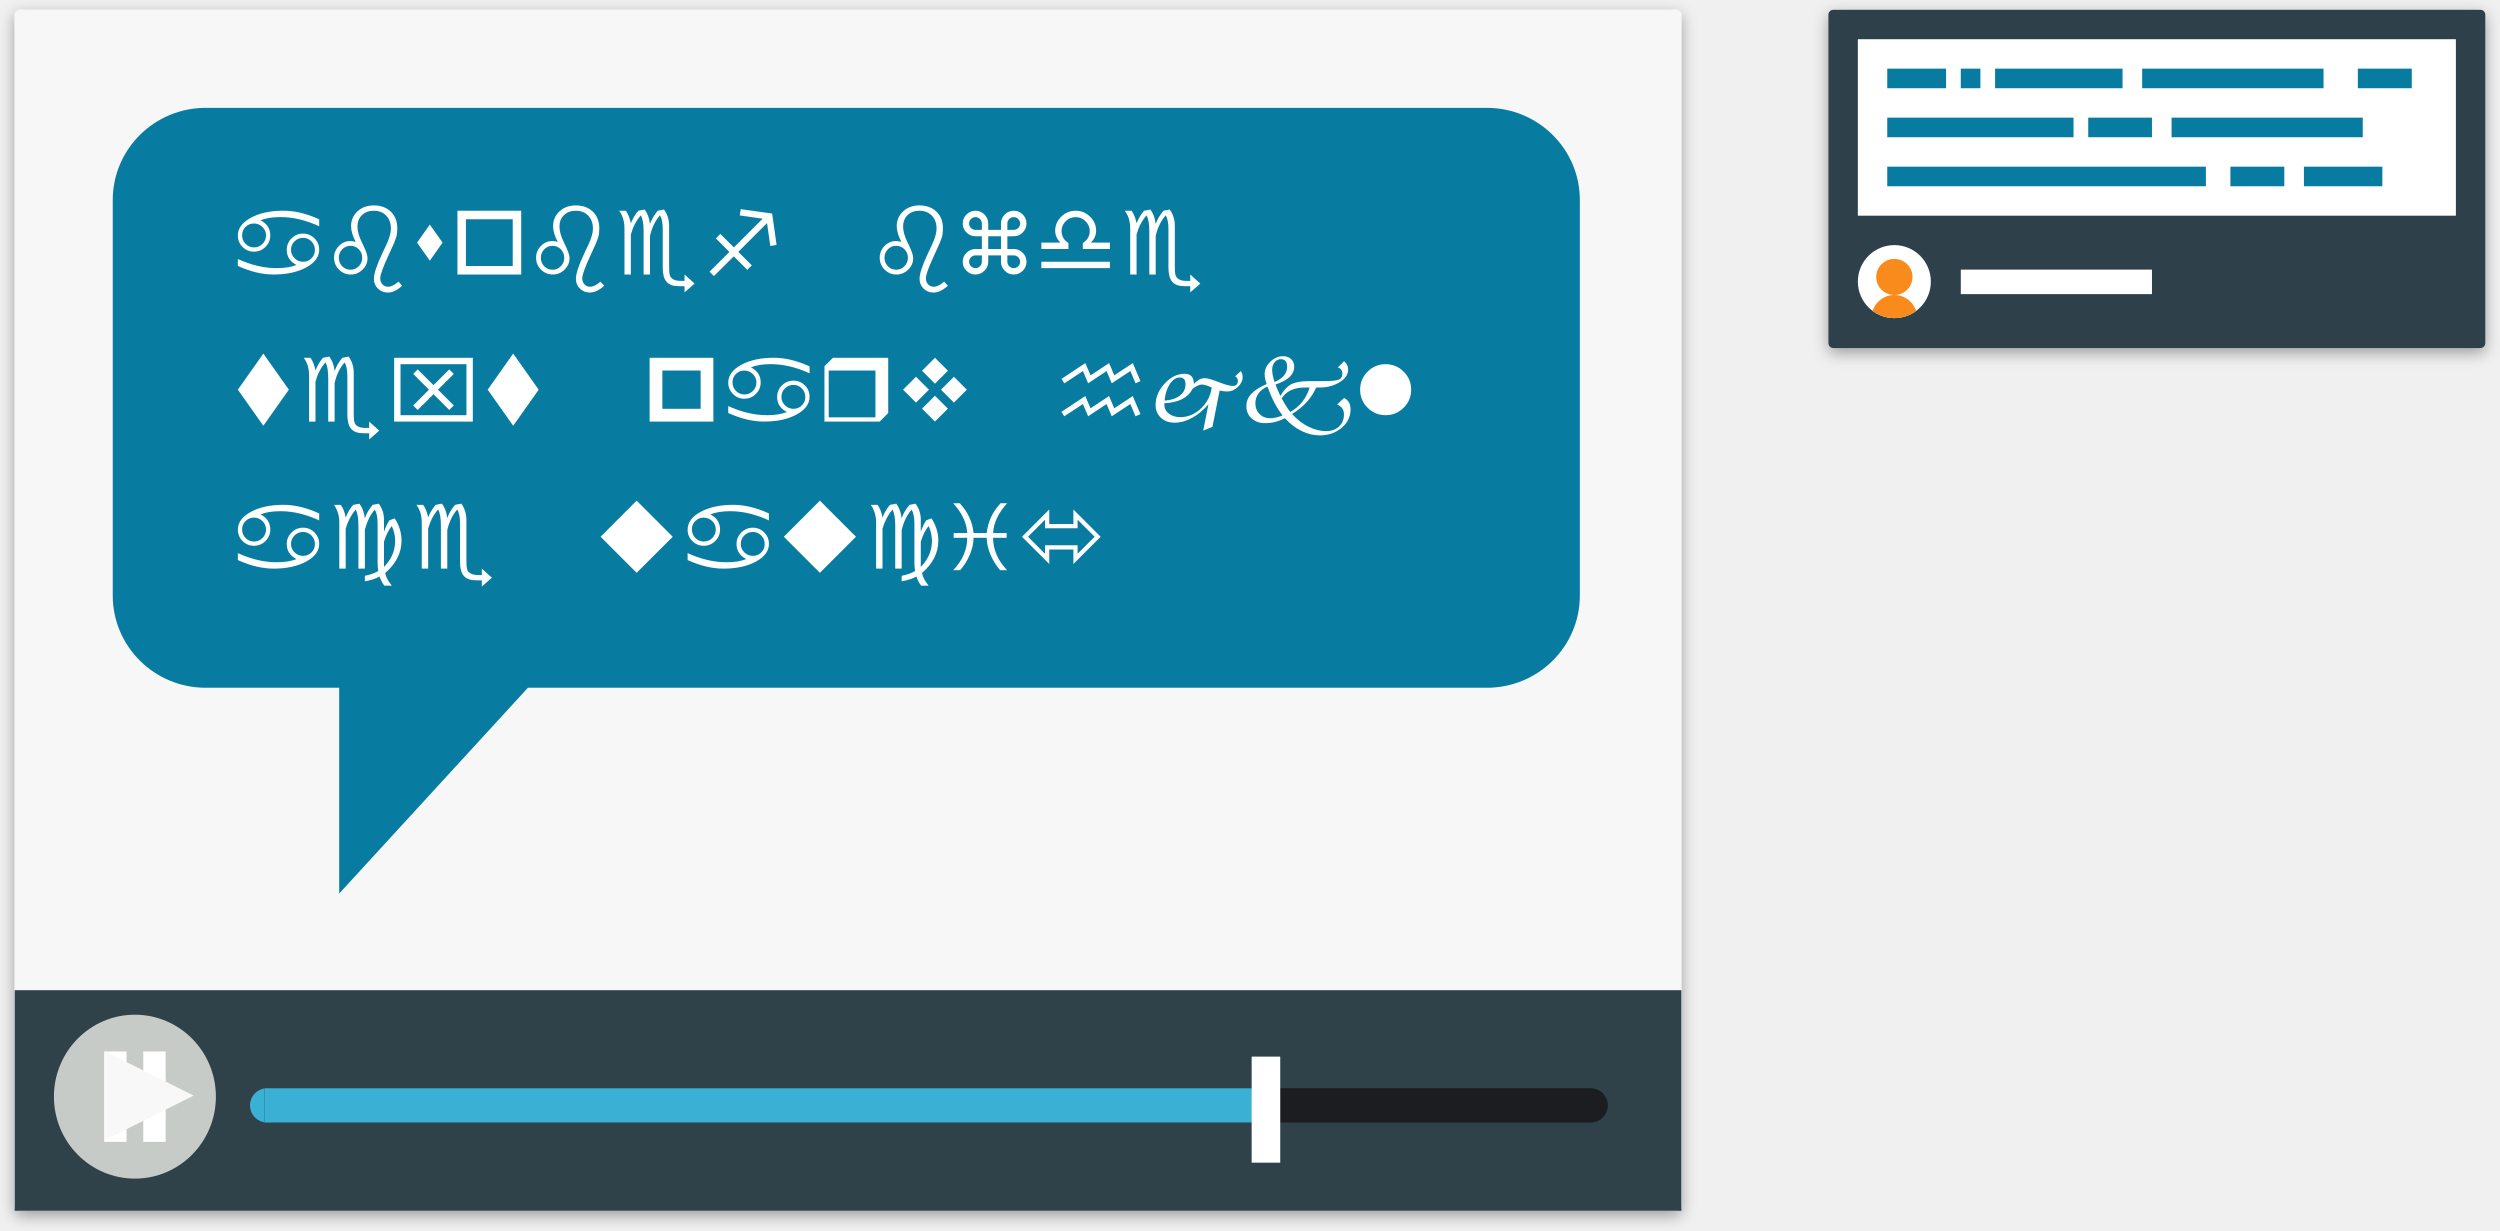
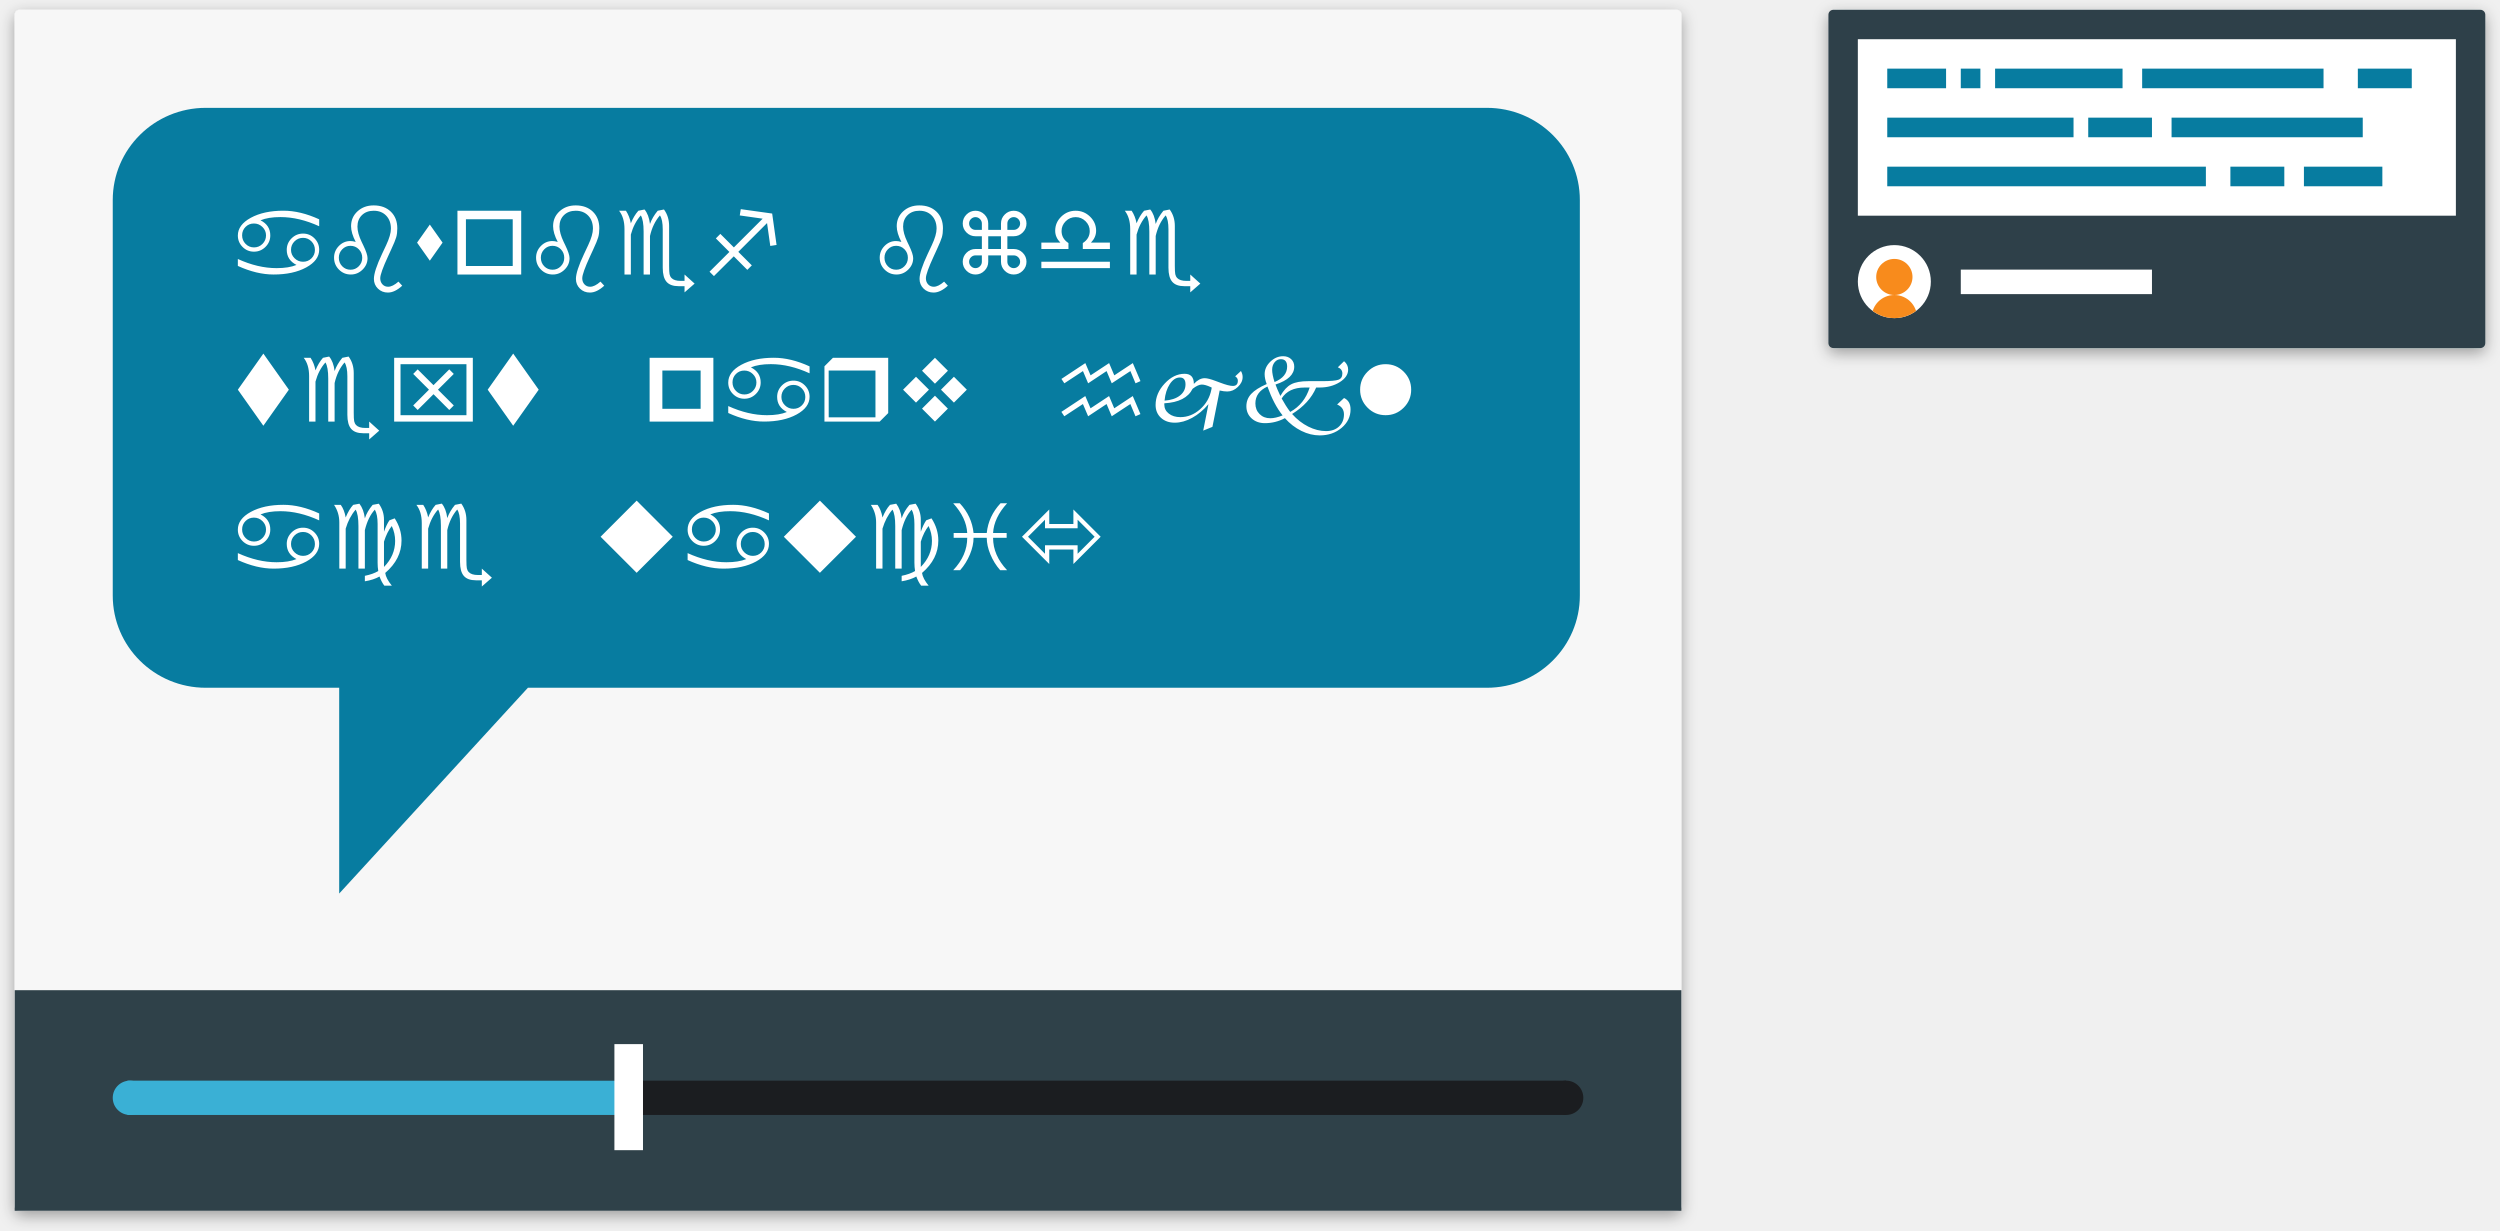
<svg xmlns="http://www.w3.org/2000/svg" xmlns:xlink="http://www.w3.org/1999/xlink" width="510px" height="251px" viewBox="0 0 510 251" version="1.1">
  <defs>
    <filter x="-50%" y="-50%" width="200%" height="200%" filterUnits="objectBoundingBox" id="filter-1">
      <feOffset dx="0" dy="1" in="SourceAlpha" result="shadowOffsetOuter1" />
      <feGaussianBlur stdDeviation="1.5" in="shadowOffsetOuter1" result="shadowBlurOuter1" />
      <feColorMatrix values="0 0 0 0 0   0 0 0 0 0   0 0 0 0 0  0 0 0 0.35 0" in="shadowBlurOuter1" type="matrix" result="shadowMatrixOuter1" />
      <feMerge>
        <feMergeNode in="shadowMatrixOuter1" />
        <feMergeNode in="SourceGraphic" />
      </feMerge>
    </filter>
    <filter x="-50%" y="-50%" width="200%" height="200%" filterUnits="objectBoundingBox" id="filter-2">
      <feOffset dx="0" dy="1" in="SourceAlpha" result="shadowOffsetOuter1" />
      <feGaussianBlur stdDeviation="1.5" in="shadowOffsetOuter1" result="shadowBlurOuter1" />
      <feColorMatrix values="0 0 0 0 0   0 0 0 0 0   0 0 0 0 0  0 0 0 0.35 0" in="shadowBlurOuter1" type="matrix" result="shadowMatrixOuter1" />
      <feMerge>
        <feMergeNode in="shadowMatrixOuter1" />
        <feMergeNode in="SourceGraphic" />
      </feMerge>
    </filter>
    <ellipse id="path-3" cx="7.447" cy="7.449" rx="7.447" ry="7.449" />
  </defs>
  <g id="animations" stroke="none" stroke-width="1" fill="none" fill-rule="evenodd">
    <g id="example-for-translate" transform="translate(3, 2)">
      <g id="translate">
        <rect id="translate-bg" fill="#F7F7F7" filter="url(#filter-1)" x="0" y="0" width="340" height="245" rx="1" />
        <path d="M319.289,119.493 C319.289,129.881 310.793,138.303 300.314,138.303 L104.693,138.303 L66.196,180.282 L66.196,138.303 L38.975,138.303 C28.496,138.303 20,129.881 20,119.493 L20,38.81 C20,28.422 28.496,20 38.975,20 L300.314,20 C310.793,20 319.289,28.422 319.289,38.81" id="chat" fill="#077CA0" />
      </g>
      <g id="user5-card" transform="translate(370, 0)">
        <rect id="card5" fill="#2F4149" filter="url(#filter-2)" x="0" y="0" width="134" height="69" rx="1" />
        <rect id="input" fill="#FFFFFF" x="6" y="6" width="122" height="36" />
        <g id="user5-avatar" transform="translate(6, 48)">
          <mask id="mask-4" fill="white">
            <use xlink:href="#path-3" />
          </mask>
          <use id="Mask" fill="#FFFFFF" xlink:href="#path-3" />
          <g id="g236" mask="url(#mask-4)" fill="#F88B1C">
            <g transform="translate(2.817748, 2.818589)">
              <path d="M8.332,3.681 C8.332,1.648 6.674,0 4.629,0 C2.584,0 0.926,1.648 0.926,3.681 C0.926,5.714 2.584,7.363 4.629,7.363 C6.674,7.363 8.332,5.714 8.332,3.681" id="Fill-1585" />
              <path d="M4.629,7.363 C2.073,7.363 0,9.424 0,11.965 L0,12.885 L9.258,12.885 L9.258,11.965 C9.258,9.424 7.185,7.363 4.629,7.363" id="Fill-1586" />
            </g>
          </g>
        </g>
        <g id="user5-line3" transform="translate(12, 32)" fill="#077CA0">
          <rect id="Rectangle-262" x="0" y="0" width="65" height="4" />
          <rect id="Rectangle-262" x="70" y="0" width="11" height="4" />
          <rect id="Rectangle-262" x="85" y="0" width="16" height="4" />
        </g>
        <g id="user5-line2" transform="translate(12, 22)" fill="#077CA0">
          <rect id="Rectangle-262" x="58" y="0" width="39" height="4" />
          <rect id="Rectangle-262" x="41" y="0" width="13" height="4" />
          <rect id="Rectangle-262" x="0" y="0" width="38" height="4" />
        </g>
        <g id="user5-line1" transform="translate(12, 12)" fill="#077CA0">
          <rect id="Rectangle-262" x="52" y="0" width="37" height="4" />
          <rect id="Rectangle-262" x="96" y="0" width="11" height="4" />
          <rect id="Rectangle-262" x="22" y="0" width="26" height="4" />
          <rect id="Rectangle-262" x="0" y="0" width="12" height="4" />
          <rect id="Rectangle-262" x="15" y="0" width="4" height="4" />
        </g>
        <rect id="user5-name" fill="#FFFFFF" x="27" y="53" width="39" height="5" />
      </g>
      <rect id="translate-ui" fill="#2F4149" x="0" y="200" width="340" height="45" />
-       <g id="translate-control" transform="translate(8, 205)">
-         <circle id="start" fill="#3AB0D5" cx="43.5" cy="18.5" r="3.5" />
-         <rect id="empty-bar" fill="#1B1D20" x="43" y="15" width="270" height="7" />
-         <rect id="progress-3" fill="#3AB0D5" x="43" y="15" width="204" height="7" />
-         <g id="btn">
-           <path d="M33.04,16.718 C33.04,25.951 25.643,33.436 16.52,33.436 C7.396,33.436 0,25.951 0,16.718 C0,7.485 7.396,0 16.52,0 C25.643,0 33.04,7.485 33.04,16.718" fill="#C7CBC7" />
-           <g id="pause-3" transform="translate(10, 7)" fill="#FFFFFF">
-             <path d="M8.798,1.071 L12.216,1.071 L12.216,18.365 L8.798,18.365 L8.798,1.071 L8.798,1.071 Z" id="Fill-1899" />
-             <path d="M0.823,1.071 L4.241,1.071 L4.241,18.365 L0.823,18.365 L0.823,1.071 L0.823,1.071 Z" id="Fill-1901" />
-             <path d="M0.254,0.494 L4.811,0.494 L4.811,18.941 L0.254,18.941 L0.254,0.494 L0.254,0.494 Z M1.393,17.789 L3.672,17.789 L3.672,1.647 L1.393,1.647 L1.393,17.789 L1.393,17.789 Z" id="Fill-1902" />
-             <path d="M8.229,0.494 L12.786,0.494 L12.786,18.941 L8.229,18.941 L8.229,0.494 L8.229,0.494 Z M9.368,17.789 L11.647,17.789 L11.647,1.647 L9.368,1.647 L9.368,17.789 L9.368,17.789 Z" id="Fill-1900" />
-           </g>
-           <path d="M10.5,25.5 L10.5,7.5 L28.5,16.5 L10.5,25.5 Z" id="play-3" fill="#F8F8F8" />
-         </g>
-         <circle id="end" fill="#1B1D20" cx="313.5" cy="18.5" r="3.5" />
-         <rect id="bar-3" fill="#FFFFFF" x="244.339" y="8.548" width="5.831" height="21.635" />
-       </g>
      <path d="M45.521,52.251 L45.521,50.836 C48.245,52.078 50.879,52.699 53.422,52.699 C55.086,52.699 56.439,52.482 57.482,52.049 C56.82,51.709 56.324,51.283 55.993,50.77 C55.662,50.257 55.496,49.655 55.496,48.964 C55.496,48.056 55.823,47.276 56.476,46.626 C57.129,45.976 57.913,45.65 58.827,45.65 C59.729,45.65 60.503,45.973 61.147,46.617 C61.792,47.262 62.114,48.038 62.114,48.946 C62.114,50.394 61.231,51.598 59.464,52.559 C57.698,53.52 55.481,54 52.815,54 C50.513,54 48.081,53.417 45.521,52.251 L45.521,52.251 Z M56.366,48.973 C56.366,49.635 56.608,50.205 57.091,50.682 C57.575,51.16 58.153,51.398 58.827,51.398 C59.501,51.398 60.072,51.166 60.541,50.7 C61.01,50.234 61.244,49.664 61.244,48.99 C61.244,48.305 61.008,47.722 60.537,47.241 C60.065,46.761 59.492,46.521 58.818,46.521 C58.139,46.521 57.56,46.759 57.083,47.237 C56.605,47.714 56.366,48.293 56.366,48.973 L56.366,48.973 Z M62.114,42.741 L62.114,44.156 C59.39,42.908 56.756,42.284 54.213,42.284 C52.549,42.284 51.192,42.504 50.144,42.943 C50.812,43.277 51.311,43.702 51.642,44.218 C51.973,44.733 52.139,45.337 52.139,46.028 C52.139,46.937 51.812,47.716 51.159,48.366 C50.505,49.017 49.722,49.342 48.808,49.342 C47.899,49.342 47.125,49.02 46.483,48.375 C45.841,47.73 45.521,46.954 45.521,46.046 C45.521,44.593 46.404,43.386 48.17,42.425 C49.937,41.464 52.153,40.983 54.819,40.983 C57.128,40.983 59.56,41.569 62.114,42.741 L62.114,42.741 Z M51.269,46.02 C51.269,45.352 51.025,44.78 50.539,44.306 C50.053,43.831 49.473,43.594 48.799,43.594 C48.125,43.594 47.555,43.827 47.089,44.292 C46.624,44.758 46.391,45.328 46.391,46.002 C46.391,46.688 46.626,47.271 47.098,47.751 C47.57,48.231 48.143,48.472 48.816,48.472 C49.496,48.472 50.075,48.231 50.552,47.751 C51.03,47.271 51.269,46.693 51.269,46.02 L51.269,46.02 Z M79.051,56.285 C78.037,57.217 77.064,57.683 76.133,57.683 C75.324,57.683 74.646,57.415 74.098,56.878 C73.55,56.342 73.276,55.682 73.276,54.896 C73.276,53.848 73.827,52.154 74.929,49.816 L75.772,48.023 C76.423,46.635 76.748,45.51 76.748,44.648 C76.748,43.547 76.427,42.662 75.786,41.994 C75.144,41.326 74.296,40.992 73.241,40.992 C72.251,40.992 71.45,41.29 70.837,41.884 C70.225,42.479 69.919,43.26 69.919,44.227 C69.919,45.117 70.206,46.16 70.78,47.355 L71.123,48.067 C71.691,49.245 71.976,50.112 71.976,50.669 C71.976,51.565 71.637,52.345 70.96,53.007 C70.284,53.669 69.485,54 68.565,54 C67.616,54 66.809,53.666 66.144,52.998 C65.479,52.33 65.146,51.519 65.146,50.563 C65.146,49.644 65.475,48.848 66.131,48.177 C66.787,47.506 67.569,47.171 68.478,47.171 C68.806,47.171 69.169,47.232 69.567,47.355 C68.935,46.143 68.618,45.07 68.618,44.139 C68.618,42.926 69.056,41.917 69.932,41.111 C70.808,40.305 71.908,39.902 73.232,39.902 C74.686,39.902 75.852,40.329 76.73,41.181 C77.609,42.034 78.049,43.166 78.049,44.578 C78.049,45.281 77.976,45.888 77.829,46.397 C77.683,46.907 77.337,47.748 76.792,48.92 L76.186,50.238 C75.107,52.57 74.568,54.079 74.568,54.765 C74.568,55.269 74.719,55.683 75.021,56.008 C75.323,56.333 75.708,56.496 76.177,56.496 C76.792,56.496 77.495,56.147 78.286,55.45 L79.051,56.285 Z M66.122,50.572 C66.122,51.264 66.352,51.845 66.812,52.317 C67.272,52.789 67.839,53.024 68.513,53.024 C69.169,53.024 69.73,52.787 70.196,52.312 C70.662,51.838 70.895,51.264 70.895,50.59 C70.895,49.904 70.663,49.326 70.2,48.854 C69.737,48.382 69.169,48.146 68.495,48.146 C67.839,48.146 67.279,48.384 66.816,48.858 C66.354,49.333 66.122,49.904 66.122,50.572 L66.122,50.572 Z M82.083,47.496 L84.685,43.813 L87.286,47.496 L84.685,51.179 L82.083,47.496 Z M92.05,52.269 L101.595,52.269 L101.595,42.724 L92.05,42.724 L92.05,52.269 Z M90.318,54 L90.318,40.992 L103.326,40.992 L103.326,54 L90.318,54 Z M120.263,56.285 C119.249,57.217 118.276,57.683 117.345,57.683 C116.536,57.683 115.858,57.415 115.31,56.878 C114.762,56.342 114.488,55.682 114.488,54.896 C114.488,53.848 115.039,52.154 116.141,49.816 L116.984,48.023 C117.635,46.635 117.96,45.51 117.96,44.648 C117.96,43.547 117.639,42.662 116.998,41.994 C116.356,41.326 115.508,40.992 114.453,40.992 C113.463,40.992 112.662,41.29 112.049,41.884 C111.437,42.479 111.131,43.26 111.131,44.227 C111.131,45.117 111.418,46.16 111.992,47.355 L112.335,48.067 C112.903,49.245 113.188,50.112 113.188,50.669 C113.188,51.565 112.849,52.345 112.172,53.007 C111.496,53.669 110.697,54 109.777,54 C108.828,54 108.021,53.666 107.356,52.998 C106.691,52.33 106.358,51.519 106.358,50.563 C106.358,49.644 106.687,48.848 107.343,48.177 C107.999,47.506 108.781,47.171 109.689,47.171 C110.018,47.171 110.381,47.232 110.779,47.355 C110.146,46.143 109.83,45.07 109.83,44.139 C109.83,42.926 110.268,41.917 111.144,41.111 C112.02,40.305 113.12,39.902 114.444,39.902 C115.897,39.902 117.063,40.329 117.942,41.181 C118.821,42.034 119.261,43.166 119.261,44.578 C119.261,45.281 119.188,45.888 119.041,46.397 C118.895,46.907 118.549,47.748 118.004,48.92 L117.397,50.238 C116.319,52.57 115.78,54.079 115.78,54.765 C115.78,55.269 115.931,55.683 116.233,56.008 C116.535,56.333 116.92,56.496 117.389,56.496 C118.004,56.496 118.707,56.147 119.498,55.45 L120.263,56.285 Z M107.334,50.572 C107.334,51.264 107.564,51.845 108.024,52.317 C108.484,52.789 109.051,53.024 109.725,53.024 C110.381,53.024 110.942,52.787 111.408,52.312 C111.874,51.838 112.106,51.264 112.106,50.59 C112.106,49.904 111.875,49.326 111.412,48.854 C110.949,48.382 110.381,48.146 109.707,48.146 C109.051,48.146 108.491,48.384 108.028,48.858 C107.565,49.333 107.334,49.904 107.334,50.572 L107.334,50.572 Z M124.394,54 L124.394,44.719 C124.394,43.172 124.027,41.93 123.295,40.992 L124.692,40.992 C125.185,41.742 125.519,42.595 125.694,43.55 C126.104,42.53 126.614,41.678 127.224,40.992 L128.48,40.737 C129.066,41.423 129.438,42.407 129.597,43.69 C129.919,42.771 130.443,41.871 131.17,40.992 L132.453,40.737 C133.15,41.687 133.499,42.809 133.499,44.104 L133.499,52.198 C133.499,53.048 133.528,53.624 133.587,53.925 C133.646,54.227 133.777,54.489 133.982,54.712 C134.357,55.104 134.979,55.301 135.846,55.301 L136.646,55.301 L136.646,54 L138.702,55.854 L136.646,57.647 L136.646,56.382 L135.45,56.382 C134.313,56.382 133.487,56.083 132.972,55.485 C132.456,54.888 132.198,53.933 132.198,52.62 L132.198,44.78 C132.198,43.462 132.008,42.516 131.627,41.941 C130.654,43.061 129.978,44.461 129.597,46.143 L129.597,54 L128.296,54 L128.296,45.246 C128.296,43.67 128.105,42.568 127.725,41.941 C126.793,42.99 126.116,44.294 125.694,45.853 L125.694,54 L124.394,54 Z M154.522,41.563 L155.419,47.971 L154.136,48.173 L153.477,43.506 L147.614,49.377 L150.374,52.137 L149.451,53.051 L146.691,50.291 L142.64,54.325 L141.743,53.429 L145.795,49.395 L143.035,46.635 L143.949,45.712 L146.709,48.472 L152.58,42.609 L147.913,41.95 L148.115,40.667 L154.522,41.563 Z" id="word1" fill="#FFFFFF" />
      <path d="M190.364,56.285 C189.351,57.217 188.378,57.683 187.446,57.683 C186.638,57.683 185.959,57.415 185.412,56.878 C184.864,56.342 184.59,55.682 184.59,54.896 C184.59,53.848 185.141,52.154 186.242,49.816 L187.086,48.023 C187.736,46.635 188.062,45.51 188.062,44.648 C188.062,43.547 187.741,42.662 187.099,41.994 C186.458,41.326 185.609,40.992 184.555,40.992 C183.564,40.992 182.763,41.29 182.151,41.884 C181.539,42.479 181.232,43.26 181.232,44.227 C181.232,45.117 181.52,46.16 182.094,47.355 L182.437,48.067 C183.005,49.245 183.289,50.112 183.289,50.669 C183.289,51.565 182.951,52.345 182.274,53.007 C181.597,53.669 180.799,54 179.879,54 C178.93,54 178.123,53.666 177.458,52.998 C176.792,52.33 176.46,51.519 176.46,50.563 C176.46,49.644 176.788,48.848 177.444,48.177 C178.101,47.506 178.883,47.171 179.791,47.171 C180.119,47.171 180.482,47.232 180.881,47.355 C180.248,46.143 179.932,45.07 179.932,44.139 C179.932,42.926 180.37,41.917 181.246,41.111 C182.122,40.305 183.222,39.902 184.546,39.902 C185.999,39.902 187.165,40.329 188.044,41.181 C188.923,42.034 189.362,43.166 189.362,44.578 C189.362,45.281 189.289,45.888 189.143,46.397 C188.996,46.907 188.65,47.748 188.105,48.92 L187.499,50.238 C186.421,52.57 185.882,54.079 185.882,54.765 C185.882,55.269 186.033,55.683 186.334,56.008 C186.636,56.333 187.021,56.496 187.49,56.496 C188.105,56.496 188.809,56.147 189.6,55.45 L190.364,56.285 Z M177.436,50.572 C177.436,51.264 177.666,51.845 178.125,52.317 C178.585,52.789 179.152,53.024 179.826,53.024 C180.482,53.024 181.043,52.787 181.509,52.312 C181.975,51.838 182.208,51.264 182.208,50.59 C182.208,49.904 181.977,49.326 181.514,48.854 C181.051,48.382 180.482,48.146 179.809,48.146 C179.152,48.146 178.593,48.384 178.13,48.858 C177.667,49.333 177.436,49.904 177.436,50.572 L177.436,50.572 Z M202.502,48.797 L203.803,48.797 C204.518,48.797 205.13,49.053 205.64,49.566 C206.149,50.079 206.404,50.689 206.404,51.398 C206.404,52.107 206.149,52.718 205.64,53.231 C205.13,53.744 204.518,54 203.803,54 C203.094,54 202.483,53.745 201.97,53.235 C201.458,52.726 201.201,52.113 201.201,51.398 L201.201,50.098 L198.6,50.098 L198.6,51.398 C198.6,52.102 198.345,52.711 197.835,53.227 C197.325,53.742 196.713,54 195.998,54 C195.295,54 194.686,53.747 194.17,53.24 C193.654,52.733 193.396,52.119 193.396,51.398 C193.396,50.684 193.653,50.071 194.166,49.562 C194.678,49.052 195.289,48.797 195.998,48.797 L197.299,48.797 L197.299,46.195 L195.998,46.195 C195.289,46.195 194.678,45.94 194.166,45.431 C193.653,44.921 193.396,44.309 193.396,43.594 C193.396,42.879 193.653,42.267 194.166,41.757 C194.678,41.247 195.289,40.992 195.998,40.992 C196.707,40.992 197.318,41.247 197.831,41.757 C198.343,42.267 198.6,42.879 198.6,43.594 L198.6,44.895 L201.201,44.895 L201.201,43.594 C201.201,42.879 201.458,42.267 201.97,41.757 C202.483,41.247 203.094,40.992 203.803,40.992 C204.512,40.992 205.123,41.247 205.635,41.757 C206.148,42.267 206.404,42.879 206.404,43.594 C206.404,44.303 206.149,44.914 205.64,45.426 C205.13,45.939 204.518,46.195 203.803,46.195 L202.502,46.195 L202.502,48.797 Z M202.502,44.895 L203.803,44.895 C204.16,44.895 204.466,44.766 204.721,44.508 C204.976,44.25 205.104,43.945 205.104,43.594 C205.104,43.242 204.976,42.938 204.721,42.68 C204.466,42.422 204.16,42.293 203.803,42.293 C203.445,42.293 203.139,42.42 202.884,42.675 C202.629,42.93 202.502,43.236 202.502,43.594 L202.502,44.895 Z M197.299,50.098 L195.998,50.098 C195.641,50.098 195.334,50.227 195.08,50.484 C194.825,50.742 194.697,51.047 194.697,51.398 C194.697,51.75 194.825,52.055 195.08,52.312 C195.334,52.57 195.641,52.699 195.998,52.699 C196.355,52.699 196.662,52.57 196.917,52.312 C197.171,52.055 197.299,51.75 197.299,51.398 L197.299,50.098 Z M197.299,44.895 L197.299,43.594 C197.299,43.242 197.17,42.938 196.912,42.68 C196.654,42.422 196.35,42.293 195.998,42.293 C195.652,42.293 195.349,42.419 195.088,42.671 C194.828,42.923 194.697,43.23 194.697,43.594 C194.697,43.951 194.825,44.257 195.08,44.512 C195.334,44.767 195.641,44.895 195.998,44.895 L197.299,44.895 Z M202.502,50.098 L202.502,51.398 C202.502,51.756 202.631,52.062 202.889,52.317 C203.146,52.572 203.451,52.699 203.803,52.699 C204.154,52.699 204.459,52.572 204.717,52.317 C204.975,52.062 205.104,51.756 205.104,51.398 C205.104,51.041 204.976,50.735 204.721,50.48 C204.466,50.225 204.16,50.098 203.803,50.098 L202.502,50.098 Z M201.201,48.797 L201.201,46.195 L198.6,46.195 L198.6,48.797 L201.201,48.797 Z M209.437,52.699 L209.437,51.398 L223.42,51.398 L223.42,52.699 L209.437,52.699 Z M214.965,47.584 L214.965,48.797 L209.437,48.797 L209.437,47.496 L213.312,47.496 C212.609,46.775 212.258,45.967 212.258,45.07 C212.258,43.957 212.669,42.999 213.493,42.196 C214.316,41.394 215.296,40.992 216.433,40.992 C217.569,40.992 218.549,41.394 219.373,42.196 C220.196,42.999 220.607,43.957 220.607,45.07 C220.607,45.967 220.256,46.775 219.553,47.496 L223.42,47.496 L223.42,48.797 L217.892,48.797 L217.892,47.584 C218.835,46.975 219.307,46.157 219.307,45.132 C219.307,44.358 219.022,43.692 218.454,43.132 C217.886,42.573 217.212,42.293 216.433,42.293 C215.647,42.293 214.972,42.573 214.407,43.132 C213.841,43.692 213.559,44.358 213.559,45.132 C213.559,46.157 214.027,46.975 214.965,47.584 L214.965,47.584 Z M227.56,54 L227.56,44.719 C227.56,43.172 227.193,41.93 226.461,40.992 L227.858,40.992 C228.351,41.742 228.685,42.595 228.86,43.55 C229.271,42.53 229.78,41.678 230.39,40.992 L231.646,40.737 C232.232,41.423 232.604,42.407 232.763,43.69 C233.085,42.771 233.609,41.871 234.336,40.992 L235.619,40.737 C236.316,41.687 236.665,42.809 236.665,44.104 L236.665,52.198 C236.665,53.048 236.694,53.624 236.753,53.925 C236.812,54.227 236.943,54.489 237.148,54.712 C237.523,55.104 238.145,55.301 239.012,55.301 L239.812,55.301 L239.812,54 L241.868,55.854 L239.812,57.647 L239.812,56.382 L238.616,56.382 C237.479,56.382 236.653,56.083 236.138,55.485 C235.622,54.888 235.364,53.933 235.364,52.62 L235.364,44.78 C235.364,43.462 235.174,42.516 234.793,41.941 C233.82,43.061 233.144,44.461 232.763,46.143 L232.763,54 L231.462,54 L231.462,45.246 C231.462,43.67 231.271,42.568 230.891,41.941 C229.959,42.99 229.282,44.294 228.86,45.853 L228.86,54 L227.56,54 Z" id="word2" fill="#FFFFFF" />
      <path d="M45.521,77.496 L50.724,70.131 L55.927,77.496 L50.724,84.853 L45.521,77.496 Z M60.058,84 L60.058,74.719 C60.058,73.172 59.691,71.93 58.959,70.992 L60.356,70.992 C60.849,71.742 61.183,72.595 61.358,73.55 C61.769,72.53 62.278,71.678 62.888,70.992 L64.145,70.737 C64.73,71.423 65.103,72.407 65.261,73.69 C65.583,72.771 66.107,71.871 66.834,70.992 L68.117,70.737 C68.814,71.687 69.163,72.809 69.163,74.104 L69.163,82.198 C69.163,83.048 69.192,83.624 69.251,83.925 C69.31,84.227 69.441,84.489 69.646,84.712 C70.021,85.104 70.643,85.301 71.51,85.301 L72.31,85.301 L72.31,84 L74.366,85.854 L72.31,87.647 L72.31,86.382 L71.114,86.382 C69.978,86.382 69.151,86.083 68.636,85.485 C68.12,84.888 67.862,83.933 67.862,82.62 L67.862,74.78 C67.862,73.462 67.672,72.516 67.291,71.941 C66.318,73.061 65.642,74.461 65.261,76.143 L65.261,84 L63.96,84 L63.96,75.246 C63.96,73.67 63.77,72.568 63.389,71.941 C62.457,72.99 61.78,74.294 61.358,75.853 L61.358,84 L60.058,84 Z M77.407,84 L77.407,70.992 L93.456,70.992 L93.456,84 L77.407,84 Z M78.708,82.699 L92.155,82.699 L92.155,72.293 L78.708,72.293 L78.708,82.699 Z M85.432,76.573 L88.648,73.356 L89.571,74.279 L86.346,77.496 L89.571,80.713 L88.648,81.636 L85.432,78.419 L82.206,81.636 L81.292,80.713 L84.509,77.496 L81.292,74.279 L82.206,73.356 L85.432,76.573 Z M96.488,77.496 L101.691,70.131 L106.895,77.496 L101.691,84.853 L96.488,77.496 Z" id="word3" fill="#FFFFFF" />
      <path d="M132.122,81.398 L139.927,81.398 L139.927,73.594 L132.122,73.594 L132.122,81.398 Z M129.521,84 L129.521,70.992 L142.528,70.992 L142.528,84 L129.521,84 Z M145.561,82.251 L145.561,80.836 C148.285,82.078 150.919,82.699 153.462,82.699 C155.126,82.699 156.479,82.482 157.522,82.049 C156.86,81.709 156.364,81.283 156.033,80.77 C155.702,80.257 155.536,79.655 155.536,78.964 C155.536,78.056 155.863,77.276 156.516,76.626 C157.169,75.976 157.953,75.65 158.867,75.65 C159.77,75.65 160.543,75.973 161.188,76.617 C161.832,77.262 162.154,78.038 162.154,78.946 C162.154,80.394 161.271,81.598 159.504,82.559 C157.738,83.52 155.521,84 152.855,84 C150.553,84 148.121,83.417 145.561,82.251 L145.561,82.251 Z M156.406,78.973 C156.406,79.635 156.648,80.205 157.131,80.682 C157.615,81.16 158.193,81.398 158.867,81.398 C159.541,81.398 160.112,81.166 160.581,80.7 C161.05,80.234 161.284,79.664 161.284,78.99 C161.284,78.305 161.048,77.722 160.577,77.241 C160.105,76.761 159.532,76.521 158.858,76.521 C158.179,76.521 157.6,76.759 157.123,77.237 C156.645,77.714 156.406,78.293 156.406,78.973 L156.406,78.973 Z M162.154,72.741 L162.154,74.156 C159.43,72.908 156.796,72.284 154.253,72.284 C152.589,72.284 151.232,72.504 150.184,72.943 C150.852,73.277 151.351,73.702 151.682,74.218 C152.013,74.733 152.179,75.337 152.179,76.028 C152.179,76.937 151.852,77.716 151.199,78.366 C150.545,79.017 149.762,79.342 148.848,79.342 C147.939,79.342 147.165,79.02 146.523,78.375 C145.881,77.73 145.561,76.954 145.561,76.046 C145.561,74.593 146.444,73.386 148.21,72.425 C149.977,71.464 152.193,70.983 154.859,70.983 C157.168,70.983 159.6,71.569 162.154,72.741 L162.154,72.741 Z M151.309,76.02 C151.309,75.352 151.065,74.78 150.579,74.306 C150.093,73.831 149.513,73.594 148.839,73.594 C148.165,73.594 147.595,73.827 147.129,74.292 C146.664,74.758 146.431,75.328 146.431,76.002 C146.431,76.688 146.667,77.271 147.138,77.751 C147.61,78.231 148.183,78.472 148.856,78.472 C149.536,78.472 150.115,78.231 150.592,77.751 C151.07,77.271 151.309,76.693 151.309,76.02 L151.309,76.02 Z M175.593,83.13 L175.593,73.594 L166.048,73.594 L166.057,83.139 L175.593,83.13 Z M165.187,84 L165.187,72.724 L166.918,70.992 L178.194,70.992 L178.194,82.269 L176.463,84 L165.187,84 Z M183.863,80.133 L181.227,77.496 L183.863,74.859 L186.509,77.496 L183.863,80.133 Z M185.094,73.629 L187.73,70.992 L190.376,73.629 L187.73,76.274 L185.094,73.629 Z M191.598,74.859 L194.234,77.496 L191.598,80.133 L188.961,77.496 L191.598,74.859 Z M190.367,81.363 L187.73,84 L185.094,81.363 L187.73,78.727 L190.367,81.363 Z" id="word4" fill="#FFFFFF" />
      <path d="M213.521,82.022 L218.398,78.797 L219.471,81.293 L223.25,78.797 L224.305,81.293 L228.084,78.797 L229.648,82.471 L228.638,82.919 L227.592,80.423 L223.795,82.919 L222.74,80.423 L218.979,82.919 L217.915,80.423 L214.118,82.919 L213.521,82.022 Z M213.529,75.299 L218.407,72.073 L219.479,74.569 L223.259,72.073 L224.313,74.569 L228.093,72.073 L229.657,75.747 L228.646,76.195 L227.601,73.699 L223.795,76.195 L222.74,73.699 L218.979,76.195 L217.924,73.699 L214.127,76.195 L213.529,75.299 Z M242.454,85.846 L243.526,80.449 C242.519,81.645 241.411,82.573 240.204,83.235 C238.997,83.897 237.813,84.229 236.653,84.229 C235.493,84.229 234.551,83.895 233.828,83.227 C233.104,82.559 232.742,81.688 232.742,80.616 C232.742,79.028 233.359,77.571 234.592,76.244 C235.826,74.916 237.178,74.253 238.648,74.253 C239.281,74.253 239.756,74.424 240.072,74.767 C240.389,75.11 240.547,75.624 240.547,76.31 C240.91,75.923 241.275,75.633 241.641,75.439 C242.007,75.246 242.378,75.149 242.753,75.149 C243.257,75.149 244.021,75.346 245.047,75.738 L245.873,76.046 C247.068,76.503 247.941,76.731 248.492,76.731 C248.838,76.731 249.096,76.642 249.266,76.463 C249.436,76.285 249.521,76.017 249.521,75.659 C249.521,75.296 249.339,75 248.976,74.771 L250.153,73.682 C250.382,74.086 250.496,74.496 250.496,74.912 C250.496,75.65 250.171,76.327 249.521,76.942 C248.87,77.558 248.152,77.865 247.367,77.865 C246.916,77.865 246.397,77.798 245.812,77.663 L244.335,85.081 L242.454,85.846 Z M234.57,79.729 C235.9,79.629 236.945,79.283 237.704,78.691 C238.462,78.1 238.842,77.341 238.842,76.415 C238.842,75.946 238.747,75.595 238.556,75.36 C238.366,75.126 238.077,75.009 237.69,75.009 C236.917,75.009 236.236,75.453 235.647,76.34 C235.058,77.228 234.699,78.357 234.57,79.729 L234.57,79.729 Z M244.194,77.074 L243.948,76.951 C243.222,76.617 242.627,76.45 242.164,76.45 C241.912,76.45 241.631,76.522 241.32,76.666 C241.01,76.809 240.667,77.024 240.292,77.312 C239.384,79.122 237.462,80.109 234.526,80.273 C234.521,80.391 234.518,80.476 234.518,80.528 C234.518,81.278 234.824,81.894 235.436,82.374 C236.048,82.854 236.835,83.095 237.796,83.095 C239.272,83.095 240.616,82.559 241.826,81.486 C243.036,80.414 243.799,79.084 244.115,77.496 L244.194,77.074 Z M259.118,83.306 C257.835,83.985 256.479,84.325 255.049,84.325 C253.947,84.325 253.041,84.001 252.329,83.354 C251.617,82.707 251.261,81.879 251.261,80.871 C251.261,79.91 251.587,79.074 252.241,78.362 C252.894,77.65 253.95,76.978 255.409,76.345 C255.128,75.624 254.987,74.953 254.987,74.332 C254.987,73.383 255.373,72.535 256.143,71.788 C256.914,71.041 257.788,70.667 258.767,70.667 C259.429,70.667 259.971,70.865 260.393,71.26 C260.814,71.656 261.025,72.167 261.025,72.794 C261.025,74.399 259.751,75.615 257.202,76.441 C257.378,76.957 257.709,77.733 258.195,78.771 C258.857,77.616 259.593,76.825 260.401,76.397 C261.21,75.97 262.376,75.756 263.899,75.756 L266.686,75.756 C268.414,75.756 269.539,75.656 270.061,75.457 C270.582,75.264 270.843,74.839 270.843,74.183 C270.843,73.597 270.535,73.178 269.92,72.926 L271.186,71.687 C271.742,72.144 272.021,72.718 272.021,73.409 C272.021,74.399 271.44,75.255 270.28,75.976 C269.12,76.696 267.749,77.057 266.167,77.057 L265.499,77.057 C264.585,79.195 262.947,80.994 260.586,82.453 C261.576,83.561 262.678,84.419 263.891,85.028 C265.104,85.638 266.316,85.942 267.529,85.942 C268.619,85.942 269.498,85.629 270.166,85.002 C270.834,84.375 271.168,83.552 271.168,82.532 C271.168,81.583 270.702,80.912 269.771,80.52 L271.186,79.192 C272.07,79.608 272.513,80.385 272.513,81.521 C272.513,83.004 271.905,84.258 270.689,85.283 C269.473,86.309 267.986,86.821 266.229,86.821 C264.963,86.821 263.71,86.514 262.471,85.898 C261.232,85.283 260.114,84.419 259.118,83.306 L259.118,83.306 Z M257.009,75.94 C258.72,75.214 259.575,74.162 259.575,72.785 C259.575,72.281 259.468,71.903 259.254,71.651 C259.041,71.399 258.72,71.273 258.292,71.273 C257.788,71.273 257.366,71.481 257.026,71.897 C256.687,72.313 256.517,72.829 256.517,73.444 C256.517,74.065 256.681,74.897 257.009,75.94 L257.009,75.94 Z M258.652,82.743 C257.457,81.261 256.426,79.298 255.559,76.854 C253.918,77.616 253.098,78.765 253.098,80.3 C253.098,81.179 253.383,81.902 253.955,82.471 C254.526,83.039 255.251,83.323 256.13,83.323 C256.856,83.323 257.697,83.13 258.652,82.743 L258.652,82.743 Z M264.172,77.057 L263.144,77.057 C260.952,77.057 259.391,77.801 258.459,79.289 C259.01,80.303 259.593,81.217 260.208,82.031 C262.142,80.965 263.463,79.307 264.172,77.057 L264.172,77.057 Z M274.464,77.496 C274.464,76.061 274.972,74.834 275.989,73.818 C277.005,72.801 278.231,72.293 279.667,72.293 C281.103,72.293 282.33,72.801 283.35,73.818 C284.369,74.834 284.879,76.061 284.879,77.496 C284.879,78.932 284.369,80.158 283.35,81.174 C282.33,82.191 281.103,82.699 279.667,82.699 C278.231,82.699 277.005,82.191 275.989,81.174 C274.972,80.158 274.464,78.932 274.464,77.496 L274.464,77.496 Z" id="word5" fill="#FFFFFF" />
      <path d="M45.521,112.251 L45.521,110.836 C48.245,112.078 50.879,112.699 53.422,112.699 C55.086,112.699 56.439,112.482 57.482,112.049 C56.82,111.709 56.324,111.283 55.993,110.77 C55.662,110.257 55.496,109.655 55.496,108.964 C55.496,108.056 55.823,107.276 56.476,106.626 C57.129,105.976 57.913,105.65 58.827,105.65 C59.729,105.65 60.503,105.973 61.147,106.617 C61.792,107.262 62.114,108.038 62.114,108.946 C62.114,110.394 61.231,111.598 59.464,112.559 C57.698,113.52 55.481,114 52.815,114 C50.513,114 48.081,113.417 45.521,112.251 L45.521,112.251 Z M56.366,108.973 C56.366,109.635 56.608,110.205 57.091,110.682 C57.575,111.16 58.153,111.398 58.827,111.398 C59.501,111.398 60.072,111.166 60.541,110.7 C61.01,110.234 61.244,109.664 61.244,108.99 C61.244,108.305 61.008,107.722 60.537,107.241 C60.065,106.761 59.492,106.521 58.818,106.521 C58.139,106.521 57.56,106.759 57.083,107.237 C56.605,107.714 56.366,108.293 56.366,108.973 L56.366,108.973 Z M62.114,102.741 L62.114,104.156 C59.39,102.908 56.756,102.284 54.213,102.284 C52.549,102.284 51.192,102.504 50.144,102.943 C50.812,103.277 51.311,103.702 51.642,104.218 C51.973,104.733 52.139,105.337 52.139,106.028 C52.139,106.937 51.812,107.716 51.159,108.366 C50.505,109.017 49.722,109.342 48.808,109.342 C47.899,109.342 47.125,109.02 46.483,108.375 C45.841,107.73 45.521,106.954 45.521,106.046 C45.521,104.593 46.404,103.386 48.17,102.425 C49.937,101.464 52.153,100.983 54.819,100.983 C57.128,100.983 59.56,101.569 62.114,102.741 L62.114,102.741 Z M51.269,106.02 C51.269,105.352 51.025,104.78 50.539,104.306 C50.053,103.831 49.473,103.594 48.799,103.594 C48.125,103.594 47.555,103.827 47.089,104.292 C46.624,104.758 46.391,105.328 46.391,106.002 C46.391,106.688 46.626,107.271 47.098,107.751 C47.57,108.231 48.143,108.472 48.816,108.472 C49.496,108.472 50.075,108.231 50.552,107.751 C51.03,107.271 51.269,106.693 51.269,106.02 L51.269,106.02 Z M67.52,105.844 L67.52,114 L66.219,114 L66.219,104.552 C66.219,103.245 65.861,102.059 65.146,100.992 L66.518,100.992 C67.004,101.66 67.338,102.519 67.52,103.567 C67.959,102.483 68.469,101.625 69.049,100.992 L70.323,100.755 C70.909,101.505 71.278,102.501 71.431,103.743 C71.729,102.806 72.26,101.889 73.021,100.992 L74.278,100.755 C74.981,101.733 75.333,102.814 75.333,103.998 L75.333,106.477 C75.685,105.48 76.057,104.701 76.449,104.139 L77.521,103.743 C78.447,105.179 78.91,106.687 78.91,108.27 C78.91,109.523 78.633,110.701 78.08,111.803 C77.526,112.904 76.695,113.93 75.588,114.879 C75.693,115.641 76.142,116.505 76.933,117.472 L75.403,117.472 C75.034,117.003 74.706,116.382 74.419,115.608 C73.604,116.071 72.608,116.396 71.431,116.584 L71.431,115.468 C72.544,115.239 73.455,114.914 74.164,114.492 C74.076,113.93 74.032,113.364 74.032,112.796 L74.032,104.886 C74.032,103.597 73.845,102.624 73.47,101.968 C72.55,102.958 71.87,104.353 71.431,106.151 L71.431,114 L70.121,114 L70.121,105.325 C70.121,103.714 69.931,102.595 69.55,101.968 C68.653,103.011 67.977,104.303 67.52,105.844 L67.52,105.844 Z M75.333,113.657 C76.095,112.884 76.665,112.053 77.042,111.166 C77.42,110.278 77.609,109.336 77.609,108.34 C77.609,107.297 77.381,106.286 76.924,105.308 C76.279,106.104 75.749,107.168 75.333,108.498 L75.333,113.657 Z M83.041,114 L83.041,104.719 C83.041,103.172 82.675,101.93 81.942,100.992 L83.34,100.992 C83.832,101.742 84.166,102.595 84.342,103.55 C84.752,102.53 85.262,101.678 85.871,100.992 L87.128,100.737 C87.714,101.423 88.086,102.407 88.244,103.69 C88.566,102.771 89.091,101.871 89.817,100.992 L91.101,100.737 C91.798,101.687 92.146,102.809 92.146,104.104 L92.146,112.198 C92.146,113.048 92.176,113.624 92.234,113.925 C92.293,114.227 92.425,114.489 92.63,114.712 C93.005,115.104 93.626,115.301 94.493,115.301 L95.293,115.301 L95.293,114 L97.35,115.854 L95.293,117.647 L95.293,116.382 L94.098,116.382 C92.961,116.382 92.135,116.083 91.619,115.485 C91.104,114.888 90.846,113.933 90.846,112.62 L90.846,104.78 C90.846,103.462 90.655,102.516 90.274,101.941 C89.302,103.061 88.625,104.461 88.244,106.143 L88.244,114 L86.943,114 L86.943,105.246 C86.943,103.67 86.753,102.568 86.372,101.941 C85.44,102.99 84.764,104.294 84.342,105.853 L84.342,114 L83.041,114 Z" id="word6" fill="#FFFFFF" />
      <path d="M119.521,107.496 L126.877,100.131 L134.242,107.496 L126.877,114.853 L119.521,107.496 Z M137.274,112.251 L137.274,110.836 C139.999,112.078 142.633,112.699 145.176,112.699 C146.84,112.699 148.193,112.482 149.236,112.049 C148.574,111.709 148.078,111.283 147.747,110.77 C147.416,110.257 147.25,109.655 147.25,108.964 C147.25,108.056 147.577,107.276 148.23,106.626 C148.883,105.976 149.667,105.65 150.581,105.65 C151.483,105.65 152.257,105.973 152.901,106.617 C153.546,107.262 153.868,108.038 153.868,108.946 C153.868,110.394 152.985,111.598 151.218,112.559 C149.452,113.52 147.235,114 144.569,114 C142.267,114 139.835,113.417 137.274,112.251 L137.274,112.251 Z M148.12,108.973 C148.12,109.635 148.362,110.205 148.845,110.682 C149.329,111.16 149.907,111.398 150.581,111.398 C151.255,111.398 151.826,111.166 152.295,110.7 C152.764,110.234 152.998,109.664 152.998,108.99 C152.998,108.305 152.762,107.722 152.291,107.241 C151.819,106.761 151.246,106.521 150.572,106.521 C149.893,106.521 149.314,106.759 148.836,107.237 C148.359,107.714 148.12,108.293 148.12,108.973 L148.12,108.973 Z M153.868,102.741 L153.868,104.156 C151.144,102.908 148.51,102.284 145.967,102.284 C144.303,102.284 142.946,102.504 141.897,102.943 C142.565,103.277 143.065,103.702 143.396,104.218 C143.727,104.733 143.893,105.337 143.893,106.028 C143.893,106.937 143.566,107.716 142.913,108.366 C142.259,109.017 141.476,109.342 140.562,109.342 C139.653,109.342 138.878,109.02 138.237,108.375 C137.595,107.73 137.274,106.954 137.274,106.046 C137.274,104.593 138.158,103.386 139.924,102.425 C141.691,101.464 143.907,100.983 146.573,100.983 C148.882,100.983 151.313,101.569 153.868,102.741 L153.868,102.741 Z M143.022,106.02 C143.022,105.352 142.779,104.78 142.293,104.306 C141.807,103.831 141.227,103.594 140.553,103.594 C139.879,103.594 139.309,103.827 138.843,104.292 C138.377,104.758 138.145,105.328 138.145,106.002 C138.145,106.688 138.38,107.271 138.852,107.751 C139.324,108.231 139.896,108.472 140.57,108.472 C141.25,108.472 141.829,108.231 142.306,107.751 C142.784,107.271 143.022,106.693 143.022,106.02 L143.022,106.02 Z M156.9,107.496 L164.257,100.131 L171.622,107.496 L164.257,114.853 L156.9,107.496 Z M177.027,105.844 L177.027,114 L175.727,114 L175.727,104.552 C175.727,103.245 175.369,102.059 174.654,100.992 L176.025,100.992 C176.512,101.66 176.846,102.519 177.027,103.567 C177.467,102.483 177.977,101.625 178.557,100.992 L179.831,100.755 C180.417,101.505 180.786,102.501 180.938,103.743 C181.237,102.806 181.768,101.889 182.529,100.992 L183.786,100.755 C184.489,101.733 184.841,102.814 184.841,103.998 L184.841,106.477 C185.192,105.48 185.564,104.701 185.957,104.139 L187.029,103.743 C187.955,105.179 188.418,106.687 188.418,108.27 C188.418,109.523 188.141,110.701 187.587,111.803 C187.034,112.904 186.203,113.93 185.096,114.879 C185.201,115.641 185.649,116.505 186.44,117.472 L184.911,117.472 C184.542,117.003 184.214,116.382 183.927,115.608 C183.112,116.071 182.116,116.396 180.938,116.584 L180.938,115.468 C182.052,115.239 182.963,114.914 183.672,114.492 C183.584,113.93 183.54,113.364 183.54,112.796 L183.54,104.886 C183.54,103.597 183.353,102.624 182.978,101.968 C182.058,102.958 181.378,104.353 180.938,106.151 L180.938,114 L179.629,114 L179.629,105.325 C179.629,103.714 179.438,102.595 179.058,101.968 C178.161,103.011 177.484,104.303 177.027,105.844 L177.027,105.844 Z M184.841,113.657 C185.603,112.884 186.172,112.053 186.55,111.166 C186.928,110.278 187.117,109.336 187.117,108.34 C187.117,107.297 186.889,106.286 186.432,105.308 C185.787,106.104 185.257,107.168 184.841,108.498 L184.841,113.657 Z M195.607,107.707 C195.607,108.779 195.36,109.912 194.865,111.104 C194.37,112.296 193.703,113.37 192.865,114.325 L191.45,114.325 C193.36,112.31 194.315,110.104 194.315,107.707 L191.547,107.707 L191.547,106.731 L194.315,106.731 C194.198,104.651 193.243,102.63 191.45,100.667 L192.795,100.667 C194.436,102.425 195.373,104.446 195.607,106.731 L198.297,106.731 C198.531,104.446 199.469,102.425 201.109,100.667 L202.454,100.667 C200.661,102.63 199.706,104.651 199.589,106.731 L202.357,106.731 L202.357,107.707 L199.589,107.707 C199.589,110.104 200.544,112.31 202.454,114.325 L201.039,114.325 C200.201,113.37 199.535,112.296 199.04,111.104 C198.544,109.912 198.297,108.779 198.297,107.707 L195.607,107.707 Z M211.05,110.098 L211.05,113.06 L205.486,107.496 L211.05,101.933 L211.05,104.895 L215.972,104.895 L215.972,101.933 L221.535,107.496 L215.972,113.06 L215.972,110.098 L211.05,110.098 Z M210.18,109.228 L216.833,109.228 L216.833,110.968 L220.305,107.496 L216.833,104.024 L216.833,105.765 L210.18,105.765 L210.18,104.024 L206.717,107.496 L210.18,110.968 L210.18,109.228 Z" id="word7" fill="#FFFFFF" />
+       <ellipse id="start-4" fill="#3AB0D5" cx="23.5" cy="221.952" rx="3.5" ry="3.5" />
+       <rect id="empty-bar-4" fill="#1B1D20" x="50" y="218.452" width="266.5" height="7" />
+       <rect id="progress-4" fill="#3AB0D5" x="23" y="218.452" width="102" height="7" />
+       <rect id="bar-4" fill="#FFFFFF" x="122.339" y="211" width="5.831" height="21.635" />
+       <ellipse id="end-4" fill="#1B1D20" cx="316.5" cy="221.952" rx="3.5" ry="3.5" />
    </g>
  </g>
</svg>
